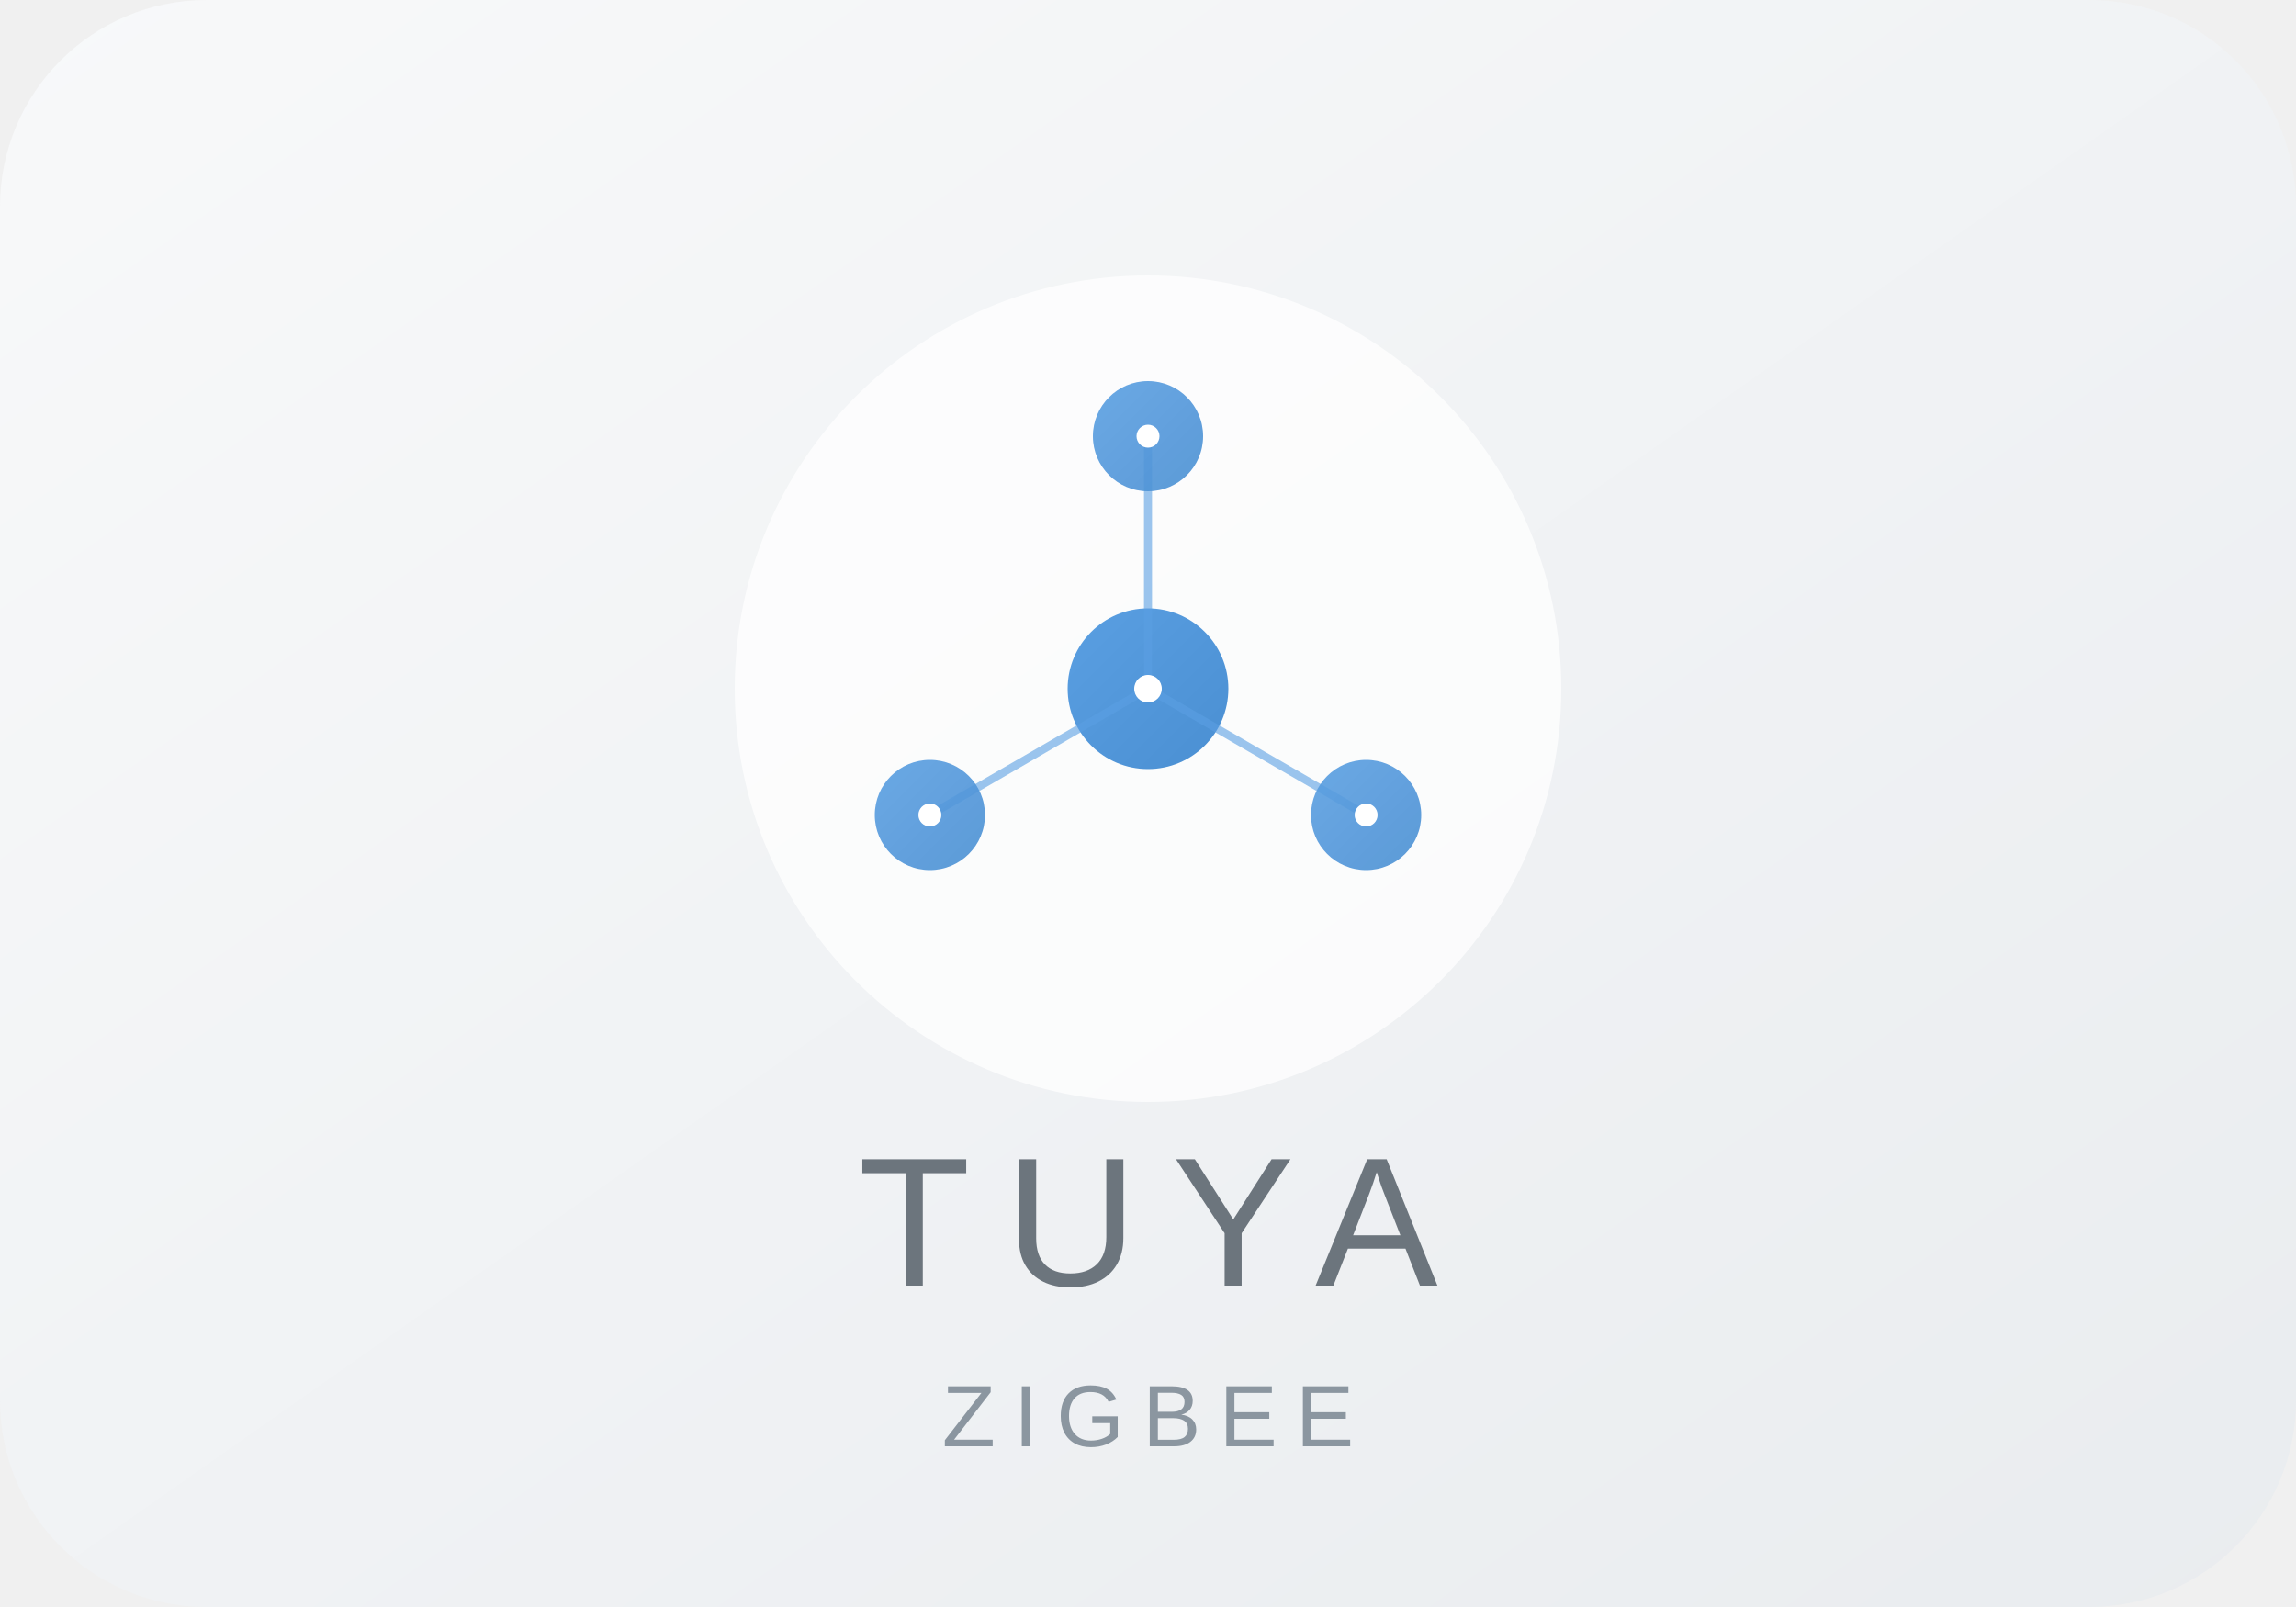
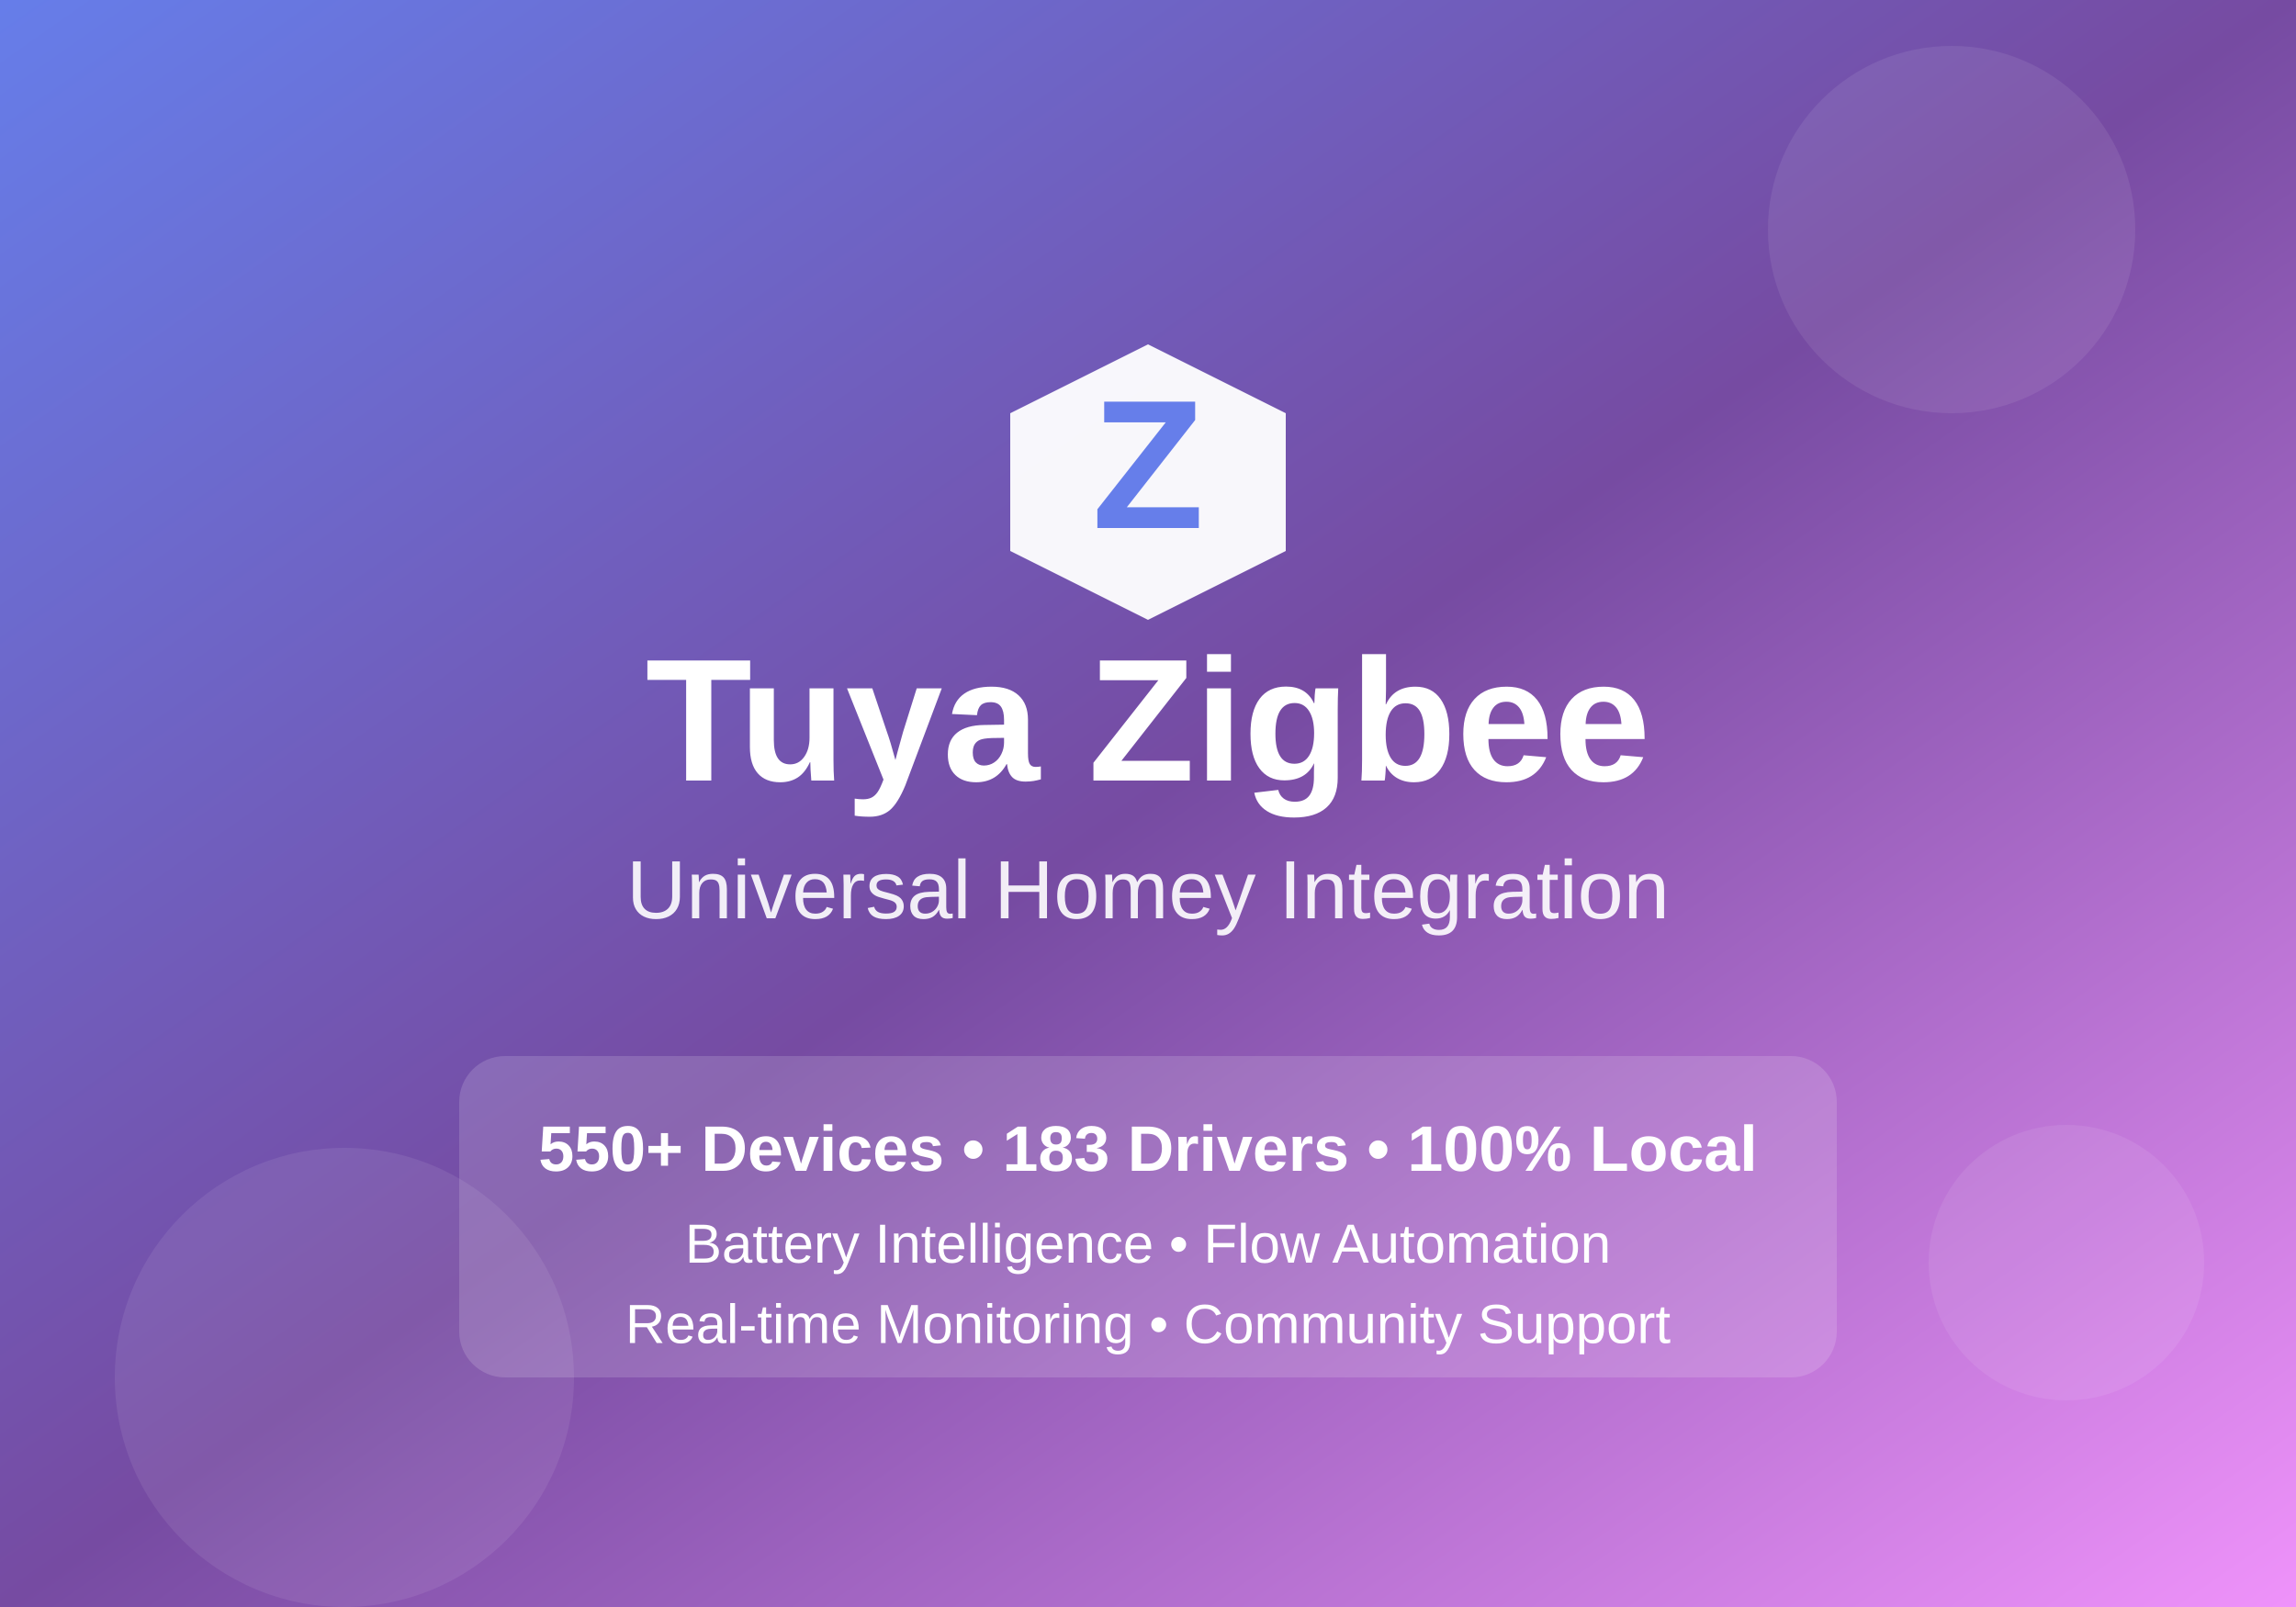
- <svg xmlns="http://www.w3.org/2000/svg" width="1000" height="700">
+ <svg xmlns="http://www.w3.org/2000/svg" width="1000" height="700" viewBox="0 0 1000 700">
  <defs>
-     <linearGradient id="bg-gradient-xl" x1="0%" y1="0%" x2="100%" y2="100%">
-       <stop offset="0%" style="stop-color:#F8F9FA;stop-opacity:1" />
-       <stop offset="100%" style="stop-color:#E9ECEF;stop-opacity:1" />
-     </linearGradient>
-     <linearGradient id="icon-gradient-xl" x1="0%" y1="0%" x2="100%" y2="100%">
-       <stop offset="0%" style="stop-color:#5A9FE2;stop-opacity:1" />
-       <stop offset="100%" style="stop-color:#4A8FD2;stop-opacity:1" />
+     <linearGradient id="grad3" x1="0%" y1="0%" x2="100%" y2="100%">
+       <stop offset="0%" style="stop-color:#667eea;stop-opacity:1" />
+       <stop offset="50%" style="stop-color:#764ba2;stop-opacity:1" />
+       <stop offset="100%" style="stop-color:#f093fb;stop-opacity:1" />
    </linearGradient>
  </defs>
-   <rect width="1000" height="700" rx="90" ry="90" fill="url(#bg-gradient-xl)" />
-   <circle cx="500" cy="300" r="180" fill="#FFFFFF" opacity="0.75" />
-   <g transform="translate(500, 300)">
-     <circle cx="0" cy="0" r="35" fill="url(#icon-gradient-xl)" />
-     <line x1="0" y1="0" x2="0" y2="-110" stroke="#5A9FE2" stroke-width="3.5" opacity="0.6" />
-     <line x1="0" y1="0" x2="95" y2="55" stroke="#5A9FE2" stroke-width="3.5" opacity="0.6" />
-     <line x1="0" y1="0" x2="-95" y2="55" stroke="#5A9FE2" stroke-width="3.5" opacity="0.6" />
-     <circle cx="0" cy="-110" r="24" fill="url(#icon-gradient-xl)" opacity="0.9" />
-     <circle cx="95" cy="55" r="24" fill="url(#icon-gradient-xl)" opacity="0.9" />
-     <circle cx="-95" cy="55" r="24" fill="url(#icon-gradient-xl)" opacity="0.9" />
-     <circle cx="0" cy="0" r="6" fill="#FFFFFF" />
-     <circle cx="0" cy="-110" r="5" fill="#FFFFFF" />
-     <circle cx="95" cy="55" r="5" fill="#FFFFFF" />
-     <circle cx="-95" cy="55" r="5" fill="#FFFFFF" />
-   </g>
-   <text x="500" y="560" font-family="'SF Pro Display', 'Segoe UI', Arial, sans-serif" font-size="80" font-weight="300" letter-spacing="15" fill="#6C757D" text-anchor="middle">TUYA</text>
-   <text x="500" y="630" font-family="'SF Pro Display', 'Segoe UI', Arial, sans-serif" font-size="38" font-weight="400" letter-spacing="8" fill="#8B96A0" text-anchor="middle">ZIGBEE</text>
+   <rect width="1000" height="700" fill="url(#grad3)" />
+   <circle cx="850" cy="100" r="80" fill="white" opacity="0.08" />
+   <circle cx="150" cy="600" r="100" fill="white" opacity="0.08" />
+   <circle cx="900" cy="550" r="60" fill="white" opacity="0.08" />
+   <polygon points="500,150 560,180 560,240 500,270 440,240 440,180" fill="white" opacity="0.95" />
+   <text x="500" y="230" font-family="Arial, sans-serif" font-size="80" font-weight="bold" fill="#667eea" text-anchor="middle">Z</text>
+   <text x="500" y="340" font-family="Arial, sans-serif" font-size="76" font-weight="bold" fill="white" text-anchor="middle">Tuya Zigbee</text>
+   <text x="500" y="400" font-family="Arial, sans-serif" font-size="36" fill="white" text-anchor="middle" opacity="0.9">Universal Homey Integration</text>
+   <rect x="200" y="460" width="600" height="140" rx="20" fill="white" opacity="0.15" />
+   <text x="500" y="510" font-family="Arial, sans-serif" font-size="28" font-weight="bold" fill="white" text-anchor="middle">550+ Devices • 183 Drivers • 100% Local</text>
+   <text x="500" y="550" font-family="Arial, sans-serif" font-size="24" fill="white" text-anchor="middle">Battery Intelligence • Flow Automation</text>
+   <text x="500" y="585" font-family="Arial, sans-serif" font-size="24" fill="white" text-anchor="middle">Real-time Monitoring • Community Support</text>
</svg>
